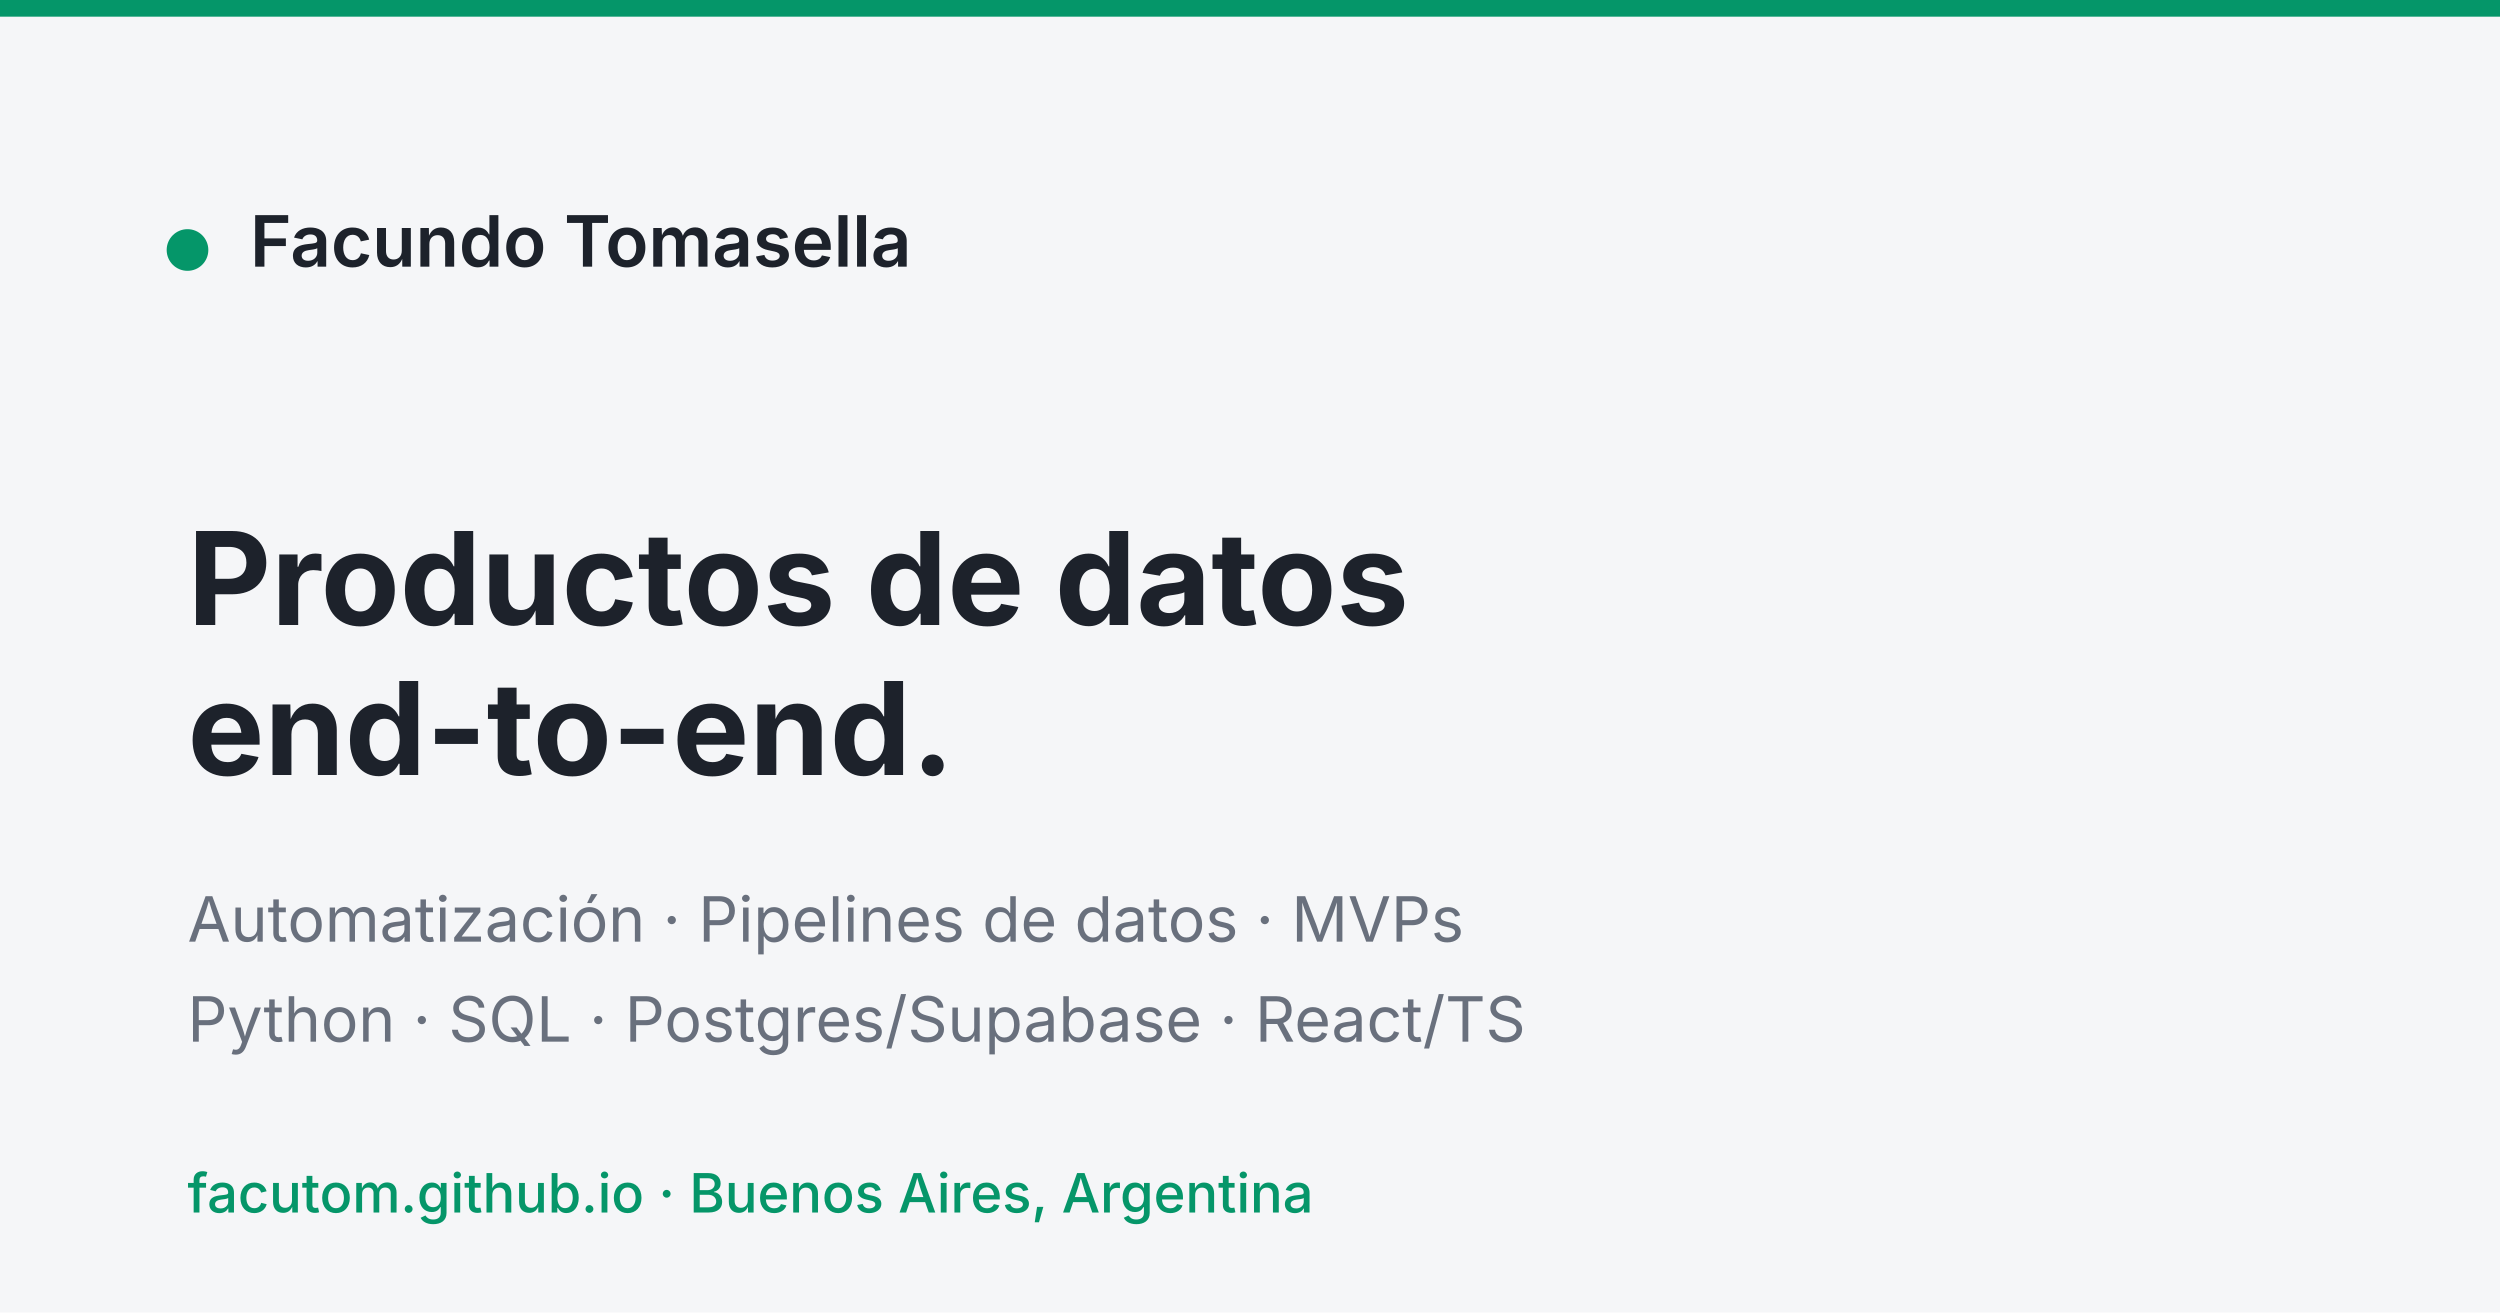
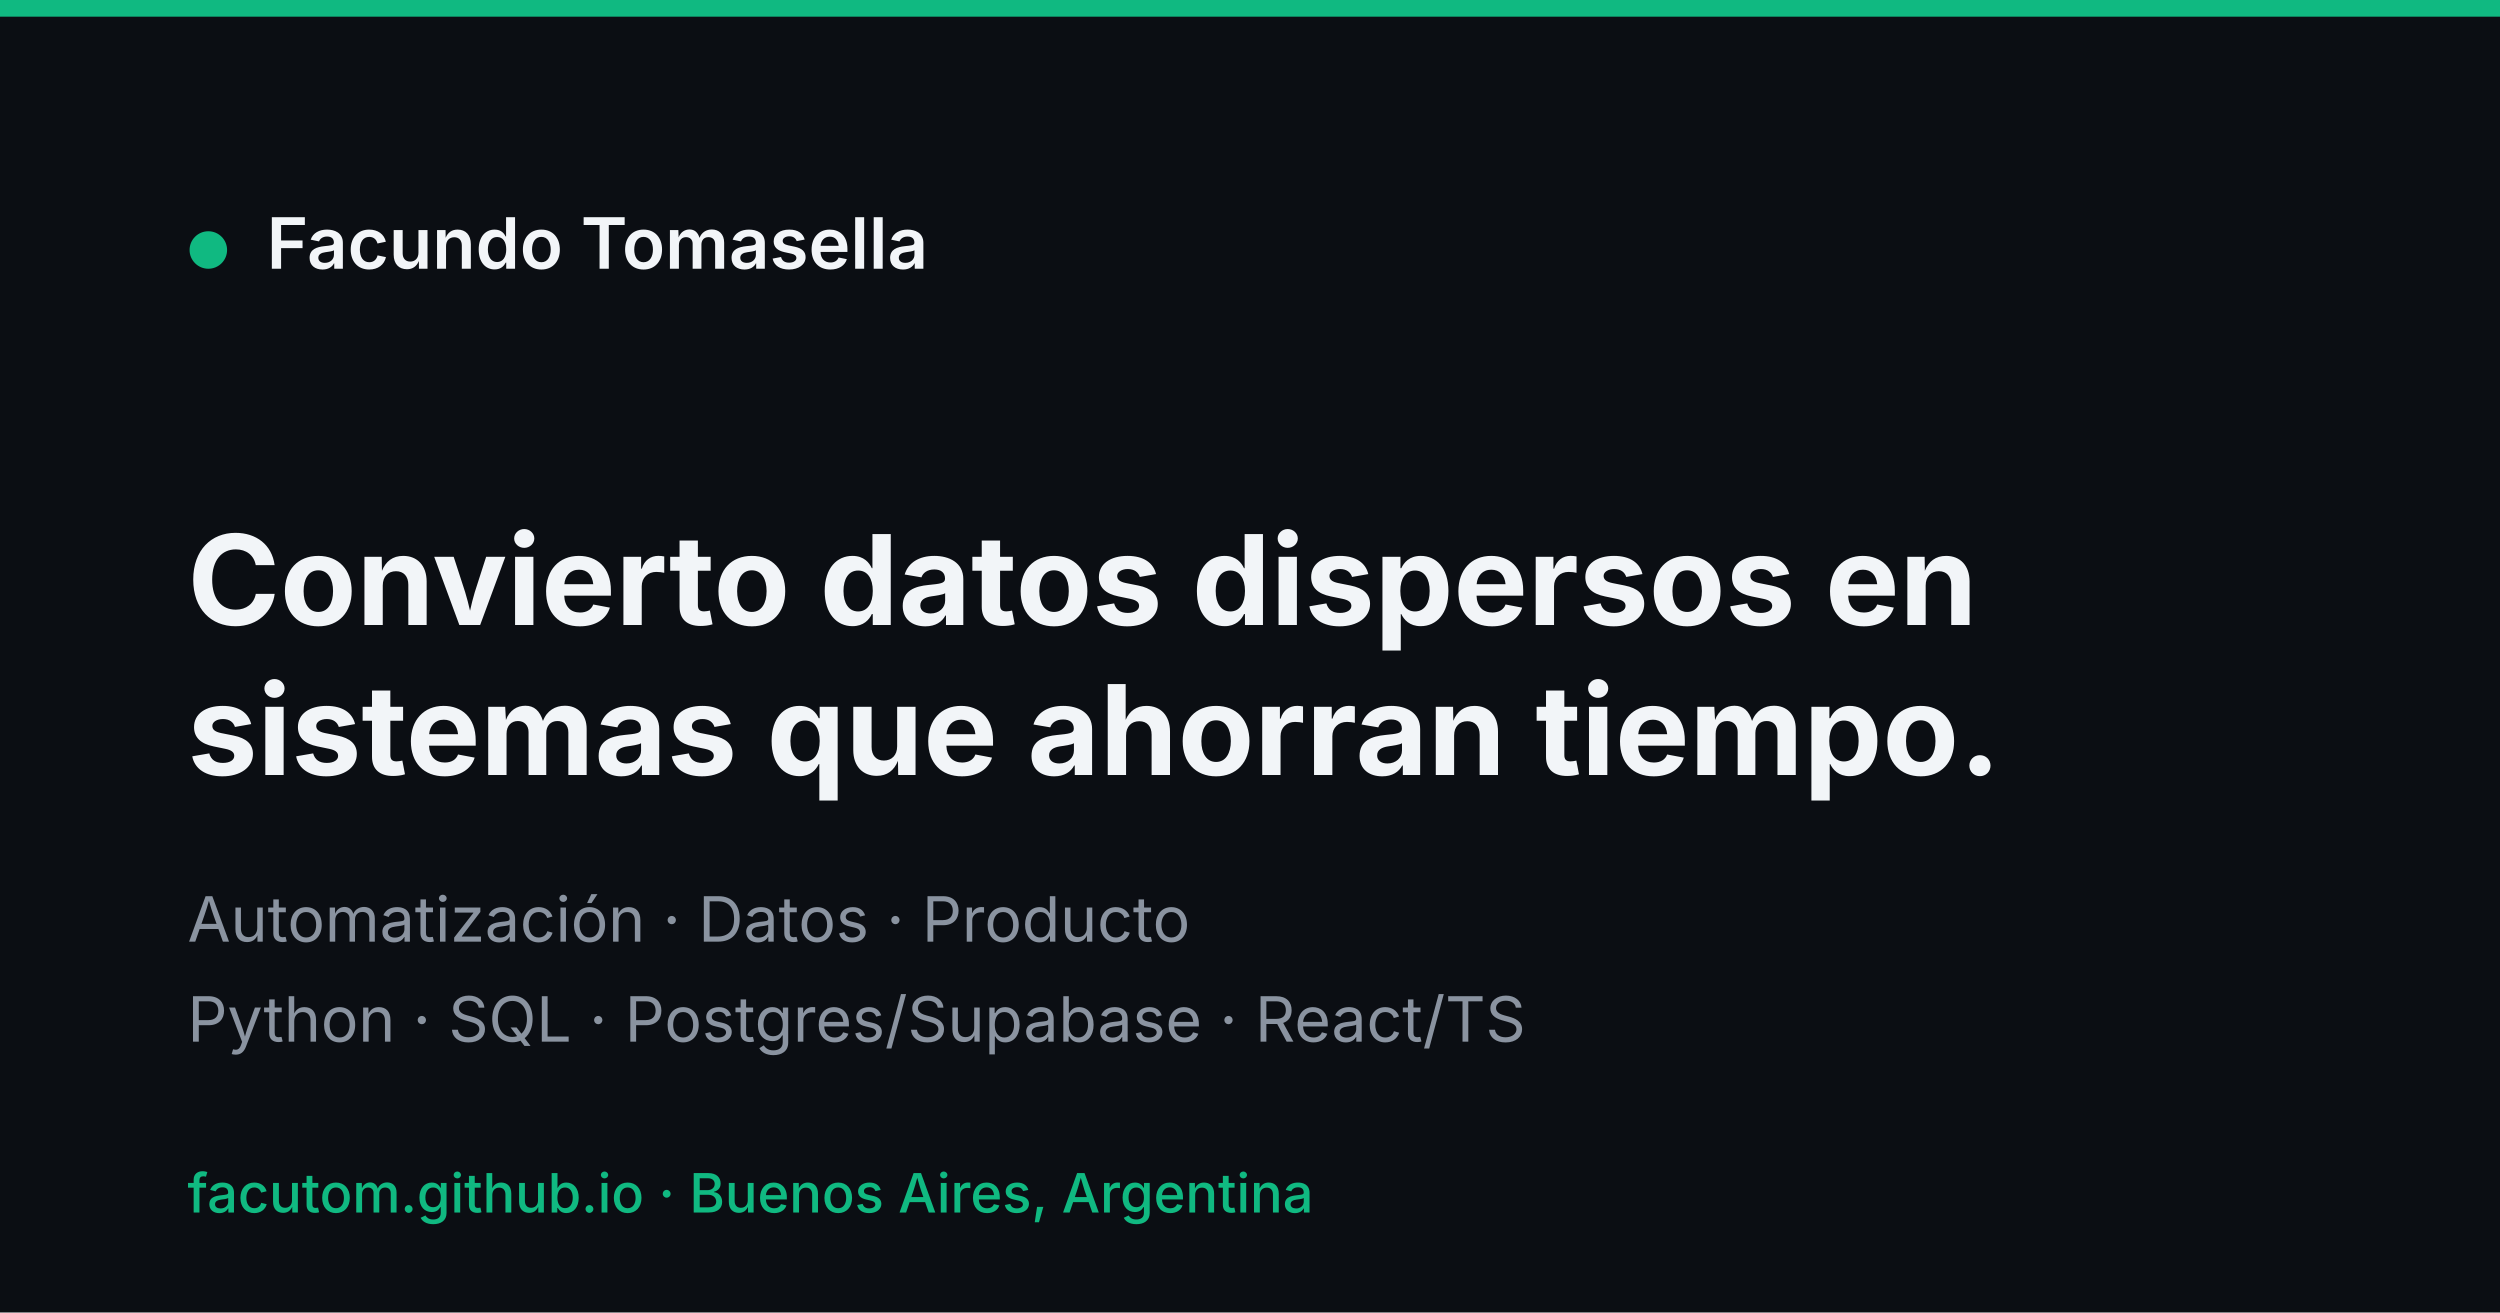
<svg xmlns="http://www.w3.org/2000/svg" width="1200" height="630" viewBox="0 0 1200 630" font-family="Inter, -apple-system, Segoe UI, sans-serif">
-   <rect width="1200" height="630" fill="#f5f6f8" />
-   <rect x="0" y="0" width="1200" height="8" fill="#059669" />
-   <g fill="#059669">
-     <circle cx="90" cy="120" r="10" />
-   </g>
-   <text x="120" y="128" font-size="34" font-weight="600" fill="#1d222b">Facundo Tomasella</text>
-   <text x="90" y="300" font-size="62" font-weight="700" fill="#1d222b">Productos de datos</text>
-   <text x="90" y="372" font-size="62" font-weight="700" fill="#1d222b">end-to-end.</text>
-   <text x="90" y="452" font-size="30" font-weight="400" fill="#69707d">Automatización · Pipelines de datos · MVPs</text>
-   <text x="90" y="500" font-size="30" font-weight="400" fill="#69707d">Python · SQL · Postgres/Supabase · React/TS</text>
-   <text x="90" y="582" font-size="26" font-weight="500" fill="#059669">facutom.github.io · Buenos Aires, Argentina</text>
+   <rect width="1200" height="630" fill="#0b0e13" />
+   <rect x="0" y="0" width="1200" height="8" fill="#10b981" />
+   <circle cx="100" cy="120" r="9" fill="#10b981" />
+   <text x="128" y="129" font-size="34" font-weight="600" fill="#f2f5f8">Facundo Tomasella</text>
+   <text x="90" y="300" font-size="60" font-weight="700" fill="#f2f5f8">Convierto datos dispersos en</text>
+   <text x="90" y="372" font-size="60" font-weight="700" fill="#f2f5f8">sistemas que ahorran tiempo.</text>
+   <text x="90" y="452" font-size="30" font-weight="400" fill="#8a93a0">Automatización · Datos · Producto</text>
+   <text x="90" y="500" font-size="30" font-weight="400" fill="#8a93a0">Python · SQL · Postgres/Supabase · React/TS</text>
+   <text x="90" y="582" font-size="26" font-weight="500" fill="#10b981">facutom.github.io · Buenos Aires, Argentina</text>
</svg>
